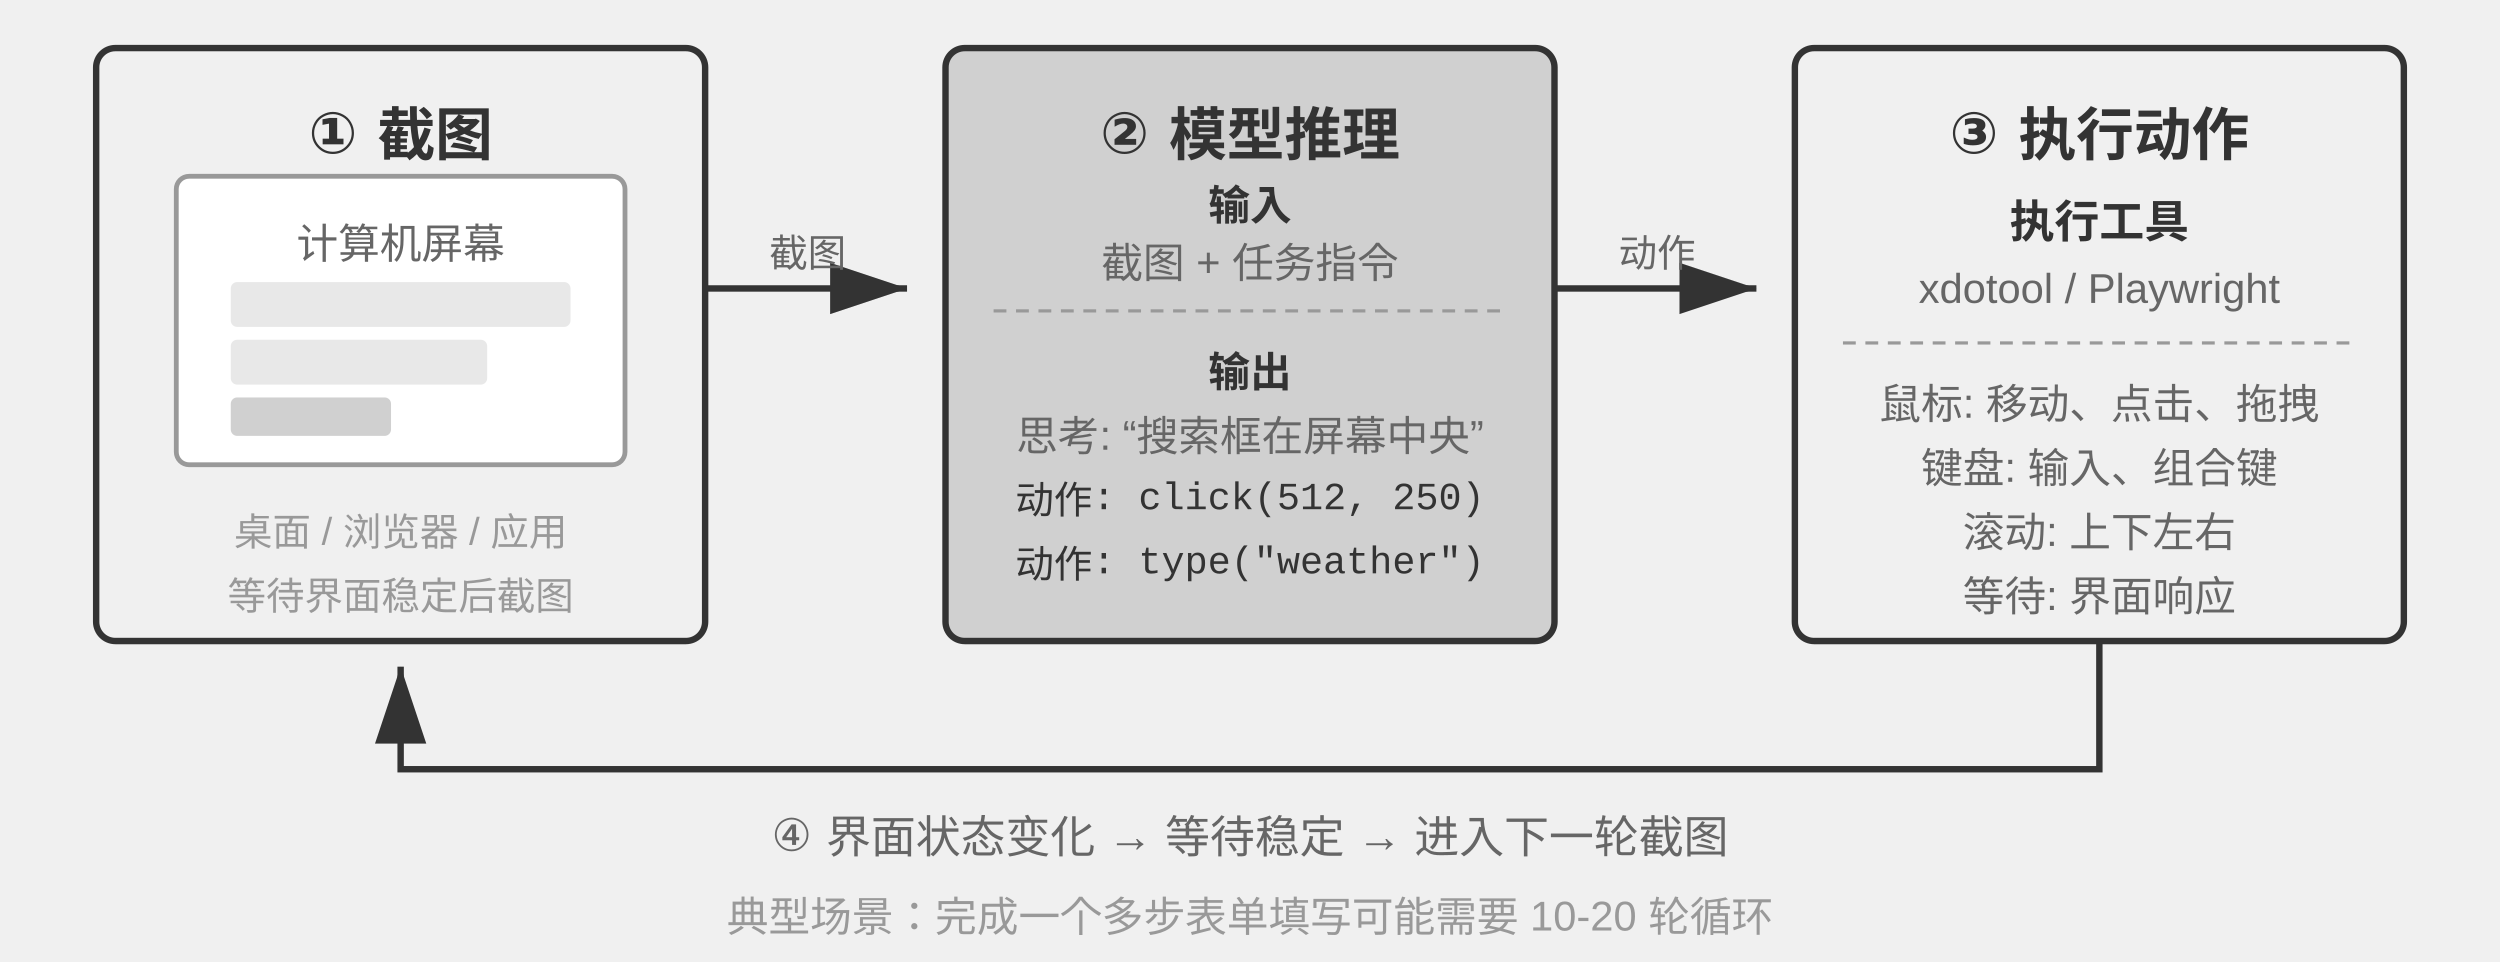
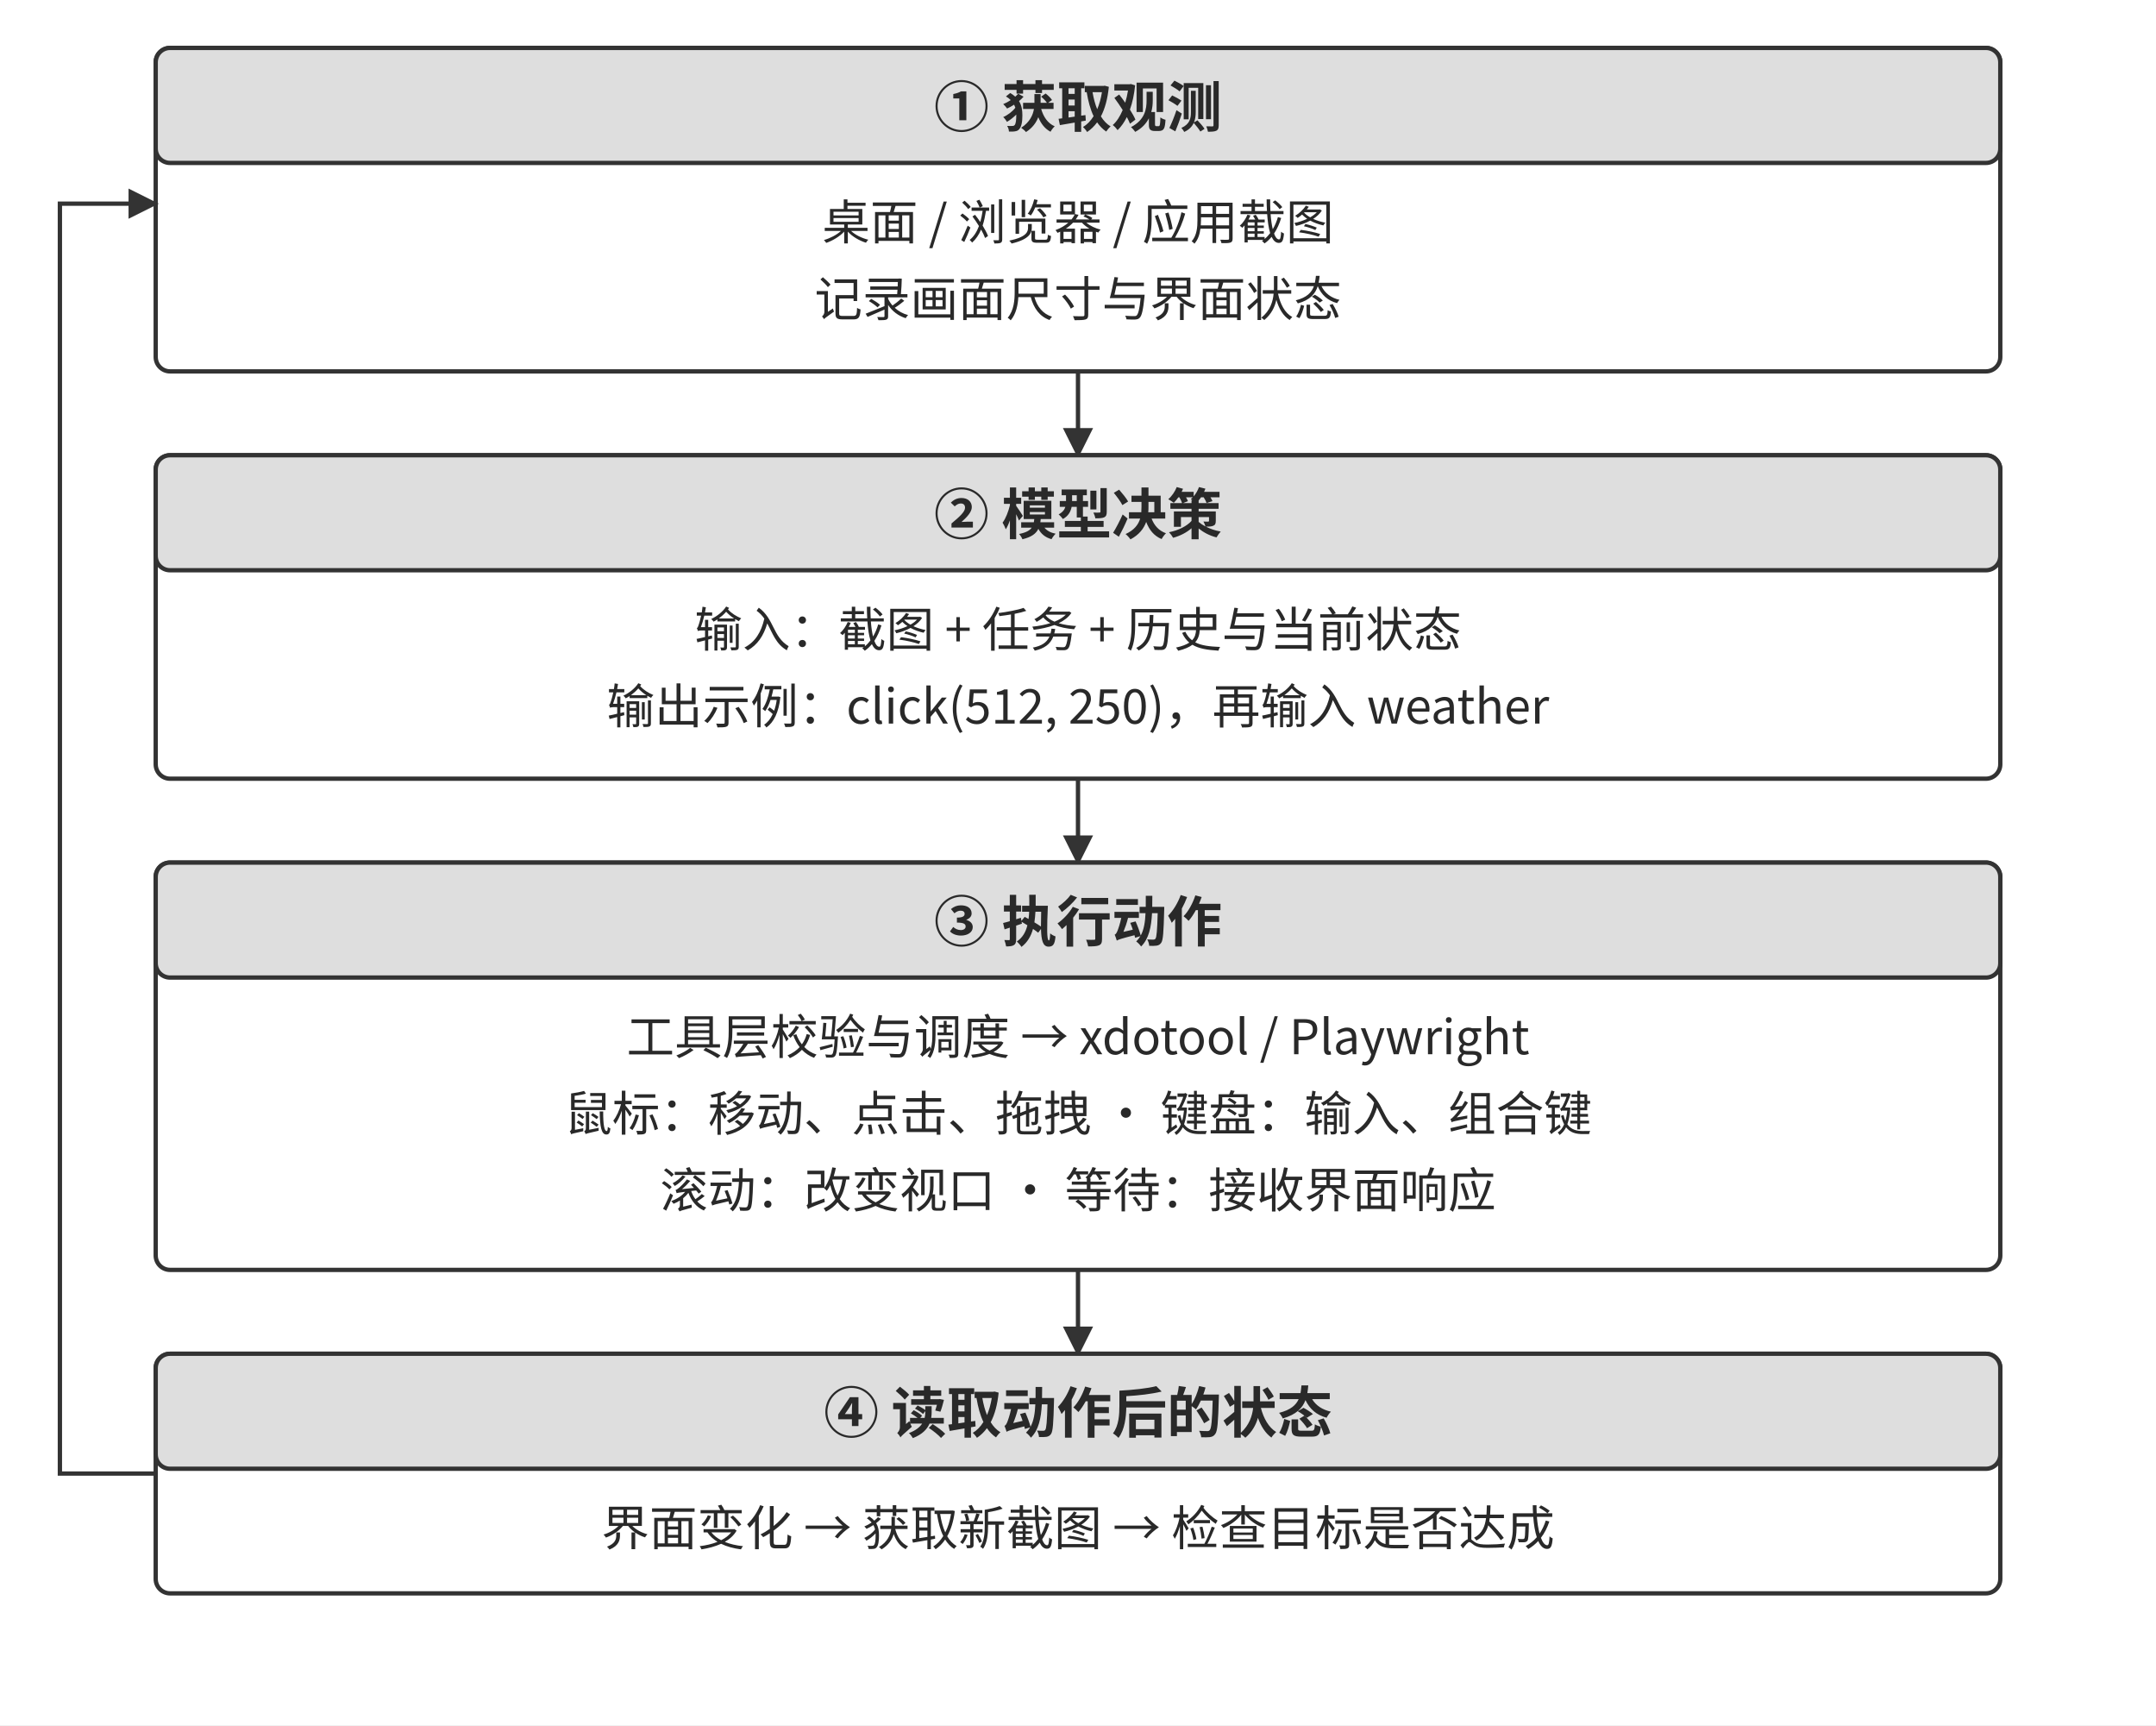
- <svg xmlns="http://www.w3.org/2000/svg" viewBox="0 40 780 300" width="780" height="300" style="background:#ffffff">
+ <svg xmlns="http://www.w3.org/2000/svg" width="150mm" height="120.00mm" viewBox="0 0 900 720" role="img" aria-labelledby="title desc">
  <defs>
-     <marker id="ah" markerWidth="12" markerHeight="8" refX="12" refY="4" orient="auto">
-       <polygon points="0 0, 12 4, 0 8" fill="#333333" />
-     </marker>
-     <marker id="ah-light" markerWidth="12" markerHeight="8" refX="12" refY="4" orient="auto">
-       <polygon points="0 0, 12 4, 0 8" fill="#999999" />
+     <marker id="arrow" viewBox="0 0 10 10" refX="9" refY="5" markerWidth="7" markerHeight="7" orient="auto-start-reverse">
+       <path d="M0 0 L10 5 L0 10 Z" fill="#333333" />
    </marker>
  </defs>
-   <rect x="30" y="55" width="190" height="185" rx="6" fill="#f0f0f0" stroke="#333333" stroke-width="2" />
-   <text x="125" y="78" font-family="Arial, 'Helvetica Neue', Helvetica, 'PingFang SC', 'Microsoft YaHei', sans-serif" font-size="18" fill="#333333" text-anchor="middle" dominant-baseline="central" font-weight="bold">① 截图</text>
-   <rect x="55" y="95" width="140" height="90" rx="4" fill="#ffffff" stroke="#999999" stroke-width="1.5" />
-   <text x="125" y="115" font-family="Arial, 'Helvetica Neue', Helvetica, 'PingFang SC', 'Microsoft YaHei', sans-serif" font-size="13" fill="#666666" text-anchor="middle" dominant-baseline="central">计算机屏幕</text>
-   <rect x="72" y="128" width="106" height="14" rx="2" fill="#e8e8e8" stroke="none" />
-   <rect x="72" y="146" width="80" height="14" rx="2" fill="#e8e8e8" stroke="none" />
-   <rect x="72" y="164" width="50" height="12" rx="2" fill="#d0d0d0" stroke="none" />
-   <text x="125" y="205" font-family="Arial, 'Helvetica Neue', Helvetica, 'PingFang SC', 'Microsoft YaHei', sans-serif" font-size="12" fill="#999999" text-anchor="middle" dominant-baseline="central">桌面 / 浏览器 / 应用</text>
-   <text x="125" y="225" font-family="Arial, 'Helvetica Neue', Helvetica, 'PingFang SC', 'Microsoft YaHei', sans-serif" font-size="12" fill="#999999" text-anchor="middle" dominant-baseline="central">等待界面稳定后截图</text>
-   <line x1="220" y1="130" x2="283" y2="130" stroke="#333333" stroke-width="2" marker-end="url(#ah)" />
-   <text x="252" y="118" font-family="Arial, 'Helvetica Neue', Helvetica, 'PingFang SC', 'Microsoft YaHei', sans-serif" font-size="12" fill="#666666" text-anchor="middle" dominant-baseline="central">截图</text>
-   <rect x="295" y="55" width="190" height="185" rx="6" fill="#d0d0d0" stroke="#333333" stroke-width="2" />
-   <text x="390" y="78" font-family="Arial, 'Helvetica Neue', Helvetica, 'PingFang SC', 'Microsoft YaHei', sans-serif" font-size="18" fill="#333333" text-anchor="middle" dominant-baseline="central" font-weight="bold">② 模型推理</text>
-   <text x="390" y="103" font-family="Arial, 'Helvetica Neue', Helvetica, 'PingFang SC', 'Microsoft YaHei', sans-serif" font-size="13" fill="#333333" text-anchor="middle" dominant-baseline="central" font-weight="bold">输入</text>
-   <text x="390" y="121" font-family="Arial, 'Helvetica Neue', Helvetica, 'PingFang SC', 'Microsoft YaHei', sans-serif" font-size="13" fill="#666666" text-anchor="middle" dominant-baseline="central">截图 + 任务指令</text>
-   <line x1="310" y1="137" x2="470" y2="137" stroke="#999999" stroke-width="1" stroke-dasharray="4,3" />
-   <text x="390" y="155" font-family="Arial, 'Helvetica Neue', Helvetica, 'PingFang SC', 'Microsoft YaHei', sans-serif" font-size="13" fill="#333333" text-anchor="middle" dominant-baseline="central" font-weight="bold">输出</text>
-   <text x="390" y="175" font-family="Arial, 'Helvetica Neue', Helvetica, 'PingFang SC', 'Microsoft YaHei', sans-serif" font-size="13" fill="#666666" text-anchor="middle" dominant-baseline="central">思考: “搜索框在屏幕中央”</text>
-   <text x="390" y="195" font-family="'Courier New', Courier, monospace" font-size="12" fill="#333333" text-anchor="middle" dominant-baseline="central">动作: click(512, 250)</text>
-   <text x="390" y="215" font-family="'Courier New', Courier, monospace" font-size="12" fill="#333333" text-anchor="middle" dominant-baseline="central">动作: type("weather")</text>
-   <line x1="485" y1="130" x2="548" y2="130" stroke="#333333" stroke-width="2" marker-end="url(#ah)" />
-   <text x="517" y="118" font-family="Arial, 'Helvetica Neue', Helvetica, 'PingFang SC', 'Microsoft YaHei', sans-serif" font-size="12" fill="#666666" text-anchor="middle" dominant-baseline="central">动作</text>
-   <rect x="560" y="55" width="190" height="185" rx="6" fill="#f0f0f0" stroke="#333333" stroke-width="2" />
-   <text x="655" y="78" font-family="Arial, 'Helvetica Neue', Helvetica, 'PingFang SC', 'Microsoft YaHei', sans-serif" font-size="18" fill="#333333" text-anchor="middle" dominant-baseline="central" font-weight="bold">③ 执行动作</text>
-   <text x="655" y="108" font-family="Arial, 'Helvetica Neue', Helvetica, 'PingFang SC', 'Microsoft YaHei', sans-serif" font-size="14" fill="#333333" text-anchor="middle" dominant-baseline="central" font-weight="bold">执行工具</text>
-   <text x="655" y="130" font-family="Arial, 'Helvetica Neue', Helvetica, 'PingFang SC', 'Microsoft YaHei', sans-serif" font-size="13" fill="#666666" text-anchor="middle" dominant-baseline="central">xdotool / Playwright</text>
-   <line x1="575" y1="147" x2="735" y2="147" stroke="#999999" stroke-width="1" stroke-dasharray="4,3" />
-   <text x="655" y="165" font-family="Arial, 'Helvetica Neue', Helvetica, 'PingFang SC', 'Microsoft YaHei', sans-serif" font-size="13" fill="#666666" text-anchor="middle" dominant-baseline="central">鼠标: 移动、点击、拖拽</text>
-   <text x="655" y="185" font-family="Arial, 'Helvetica Neue', Helvetica, 'PingFang SC', 'Microsoft YaHei', sans-serif" font-size="13" fill="#666666" text-anchor="middle" dominant-baseline="central">键盘: 输入、组合键</text>
-   <text x="655" y="205" font-family="Arial, 'Helvetica Neue', Helvetica, 'PingFang SC', 'Microsoft YaHei', sans-serif" font-size="13" fill="#666666" text-anchor="middle" dominant-baseline="central">滚动: 上下左右</text>
-   <text x="655" y="225" font-family="Arial, 'Helvetica Neue', Helvetica, 'PingFang SC', 'Microsoft YaHei', sans-serif" font-size="13" fill="#666666" text-anchor="middle" dominant-baseline="central">等待: 界面响应</text>
-   <path d="M 655 240 L 655 280 L 125 280 L 125 248" stroke="#333333" stroke-width="2" fill="none" marker-end="url(#ah)" />
-   <text x="390" y="298" font-family="Arial, 'Helvetica Neue', Helvetica, 'PingFang SC', 'Microsoft YaHei', sans-serif" font-size="14" fill="#666666" text-anchor="middle" dominant-baseline="central">④ 界面状态变化 → 等待稳定 → 进入下一轮截图</text>
-   <text x="390" y="325" font-family="Arial, 'Helvetica Neue', Helvetica, 'PingFang SC', 'Microsoft YaHei', sans-serif" font-size="13" fill="#999999" text-anchor="middle" dominant-baseline="central">典型场景：完成一个多步表单填写可能需要 10-20 轮循环</text>
+   <rect width="900" height="720" fill="#ffffff" />
+   <rect x="65" y="20" width="770" height="135" rx="6" fill="#ffffff" stroke="#333333" stroke-width="1.8" />
+   <rect x="65" y="20" width="770" height="48" rx="6" fill="#dedede" stroke="#333333" stroke-width="1.8" />
+   <text x="450.0" y="53" text-anchor="middle" font-family="Noto Sans CJK SC,Source Han Sans CN,Microsoft YaHei,sans-serif" font-size="23" font-weight="700" fill="#292929">① 获取观测</text>
+   <text x="450.0" y="100" text-anchor="middle" font-family="Noto Sans CJK SC,Source Han Sans CN,Microsoft YaHei,sans-serif" font-size="20" font-weight="400" fill="#292929">桌面 / 浏览器 / 应用截图</text>
+   <text x="450.0" y="132" text-anchor="middle" font-family="Noto Sans CJK SC,Source Han Sans CN,Microsoft YaHei,sans-serif" font-size="20" font-weight="400" fill="#292929">记录画面尺寸与界面状态</text>
+   <path d="M 450 155 L 450 190" fill="none" stroke="#333333" stroke-width="1.8" marker-end="url(#arrow)" />
+   <rect x="65" y="190" width="770" height="135" rx="6" fill="#ffffff" stroke="#333333" stroke-width="1.8" />
+   <rect x="65" y="190" width="770" height="48" rx="6" fill="#dedede" stroke="#333333" stroke-width="1.8" />
+   <text x="450.0" y="223" text-anchor="middle" font-family="Noto Sans CJK SC,Source Han Sans CN,Microsoft YaHei,sans-serif" font-size="23" font-weight="700" fill="#292929">② 模型决策</text>
+   <text x="450.0" y="270" text-anchor="middle" font-family="Noto Sans CJK SC,Source Han Sans CN,Microsoft YaHei,sans-serif" font-size="20" font-weight="400" fill="#292929">输入：截图 + 任务 + 历史与当前状态</text>
+   <text x="450.0" y="302" text-anchor="middle" font-family="Noto Sans CJK SC,Source Han Sans CN,Microsoft YaHei,sans-serif" font-size="20" font-weight="400" fill="#292929">输出示例：click(512, 250)，再输入 weather</text>
+   <path d="M 450 325 L 450 360" fill="none" stroke="#333333" stroke-width="1.8" marker-end="url(#arrow)" />
+   <rect x="65" y="360" width="770" height="170" rx="6" fill="#ffffff" stroke="#333333" stroke-width="1.8" />
+   <rect x="65" y="360" width="770" height="48" rx="6" fill="#dedede" stroke="#333333" stroke-width="1.8" />
+   <text x="450.0" y="393" text-anchor="middle" font-family="Noto Sans CJK SC,Source Han Sans CN,Microsoft YaHei,sans-serif" font-size="23" font-weight="700" fill="#292929">③ 执行动作</text>
+   <text x="450.0" y="440" text-anchor="middle" font-family="Noto Sans CJK SC,Source Han Sans CN,Microsoft YaHei,sans-serif" font-size="20" font-weight="400" fill="#292929">工具层校验与调度 → xdotool / Playwright</text>
+   <text x="450.0" y="472" text-anchor="middle" font-family="Noto Sans CJK SC,Source Han Sans CN,Microsoft YaHei,sans-serif" font-size="20" font-weight="400" fill="#292929">鼠标：移动、点击、拖拽 · 键盘：输入、组合键</text>
+   <text x="450.0" y="504" text-anchor="middle" font-family="Noto Sans CJK SC,Source Han Sans CN,Microsoft YaHei,sans-serif" font-size="20" font-weight="400" fill="#292929">滚动：改变视口 · 等待：接收界面响应</text>
+   <path d="M 450 530 L 450 565" fill="none" stroke="#333333" stroke-width="1.8" marker-end="url(#arrow)" />
+   <rect x="65" y="565" width="770" height="100" rx="6" fill="#ffffff" stroke="#333333" stroke-width="1.8" />
+   <rect x="65" y="565" width="770" height="48" rx="6" fill="#dedede" stroke="#333333" stroke-width="1.8" />
+   <text x="450.0" y="598" text-anchor="middle" font-family="Noto Sans CJK SC,Source Han Sans CN,Microsoft YaHei,sans-serif" font-size="23" font-weight="700" fill="#292929">④ 读取动作后的状态</text>
+   <text x="450.0" y="645" text-anchor="middle" font-family="Noto Sans CJK SC,Source Han Sans CN,Microsoft YaHei,sans-serif" font-size="20" font-weight="400" fill="#292929">界面变化 → 获取新截图 → 检查目标是否达成</text>
+   <path d="M 65 615 L 25 615 L 25 85 L 65 85" fill="none" stroke="#333333" stroke-width="1.8" marker-end="url(#arrow)" />
</svg>
